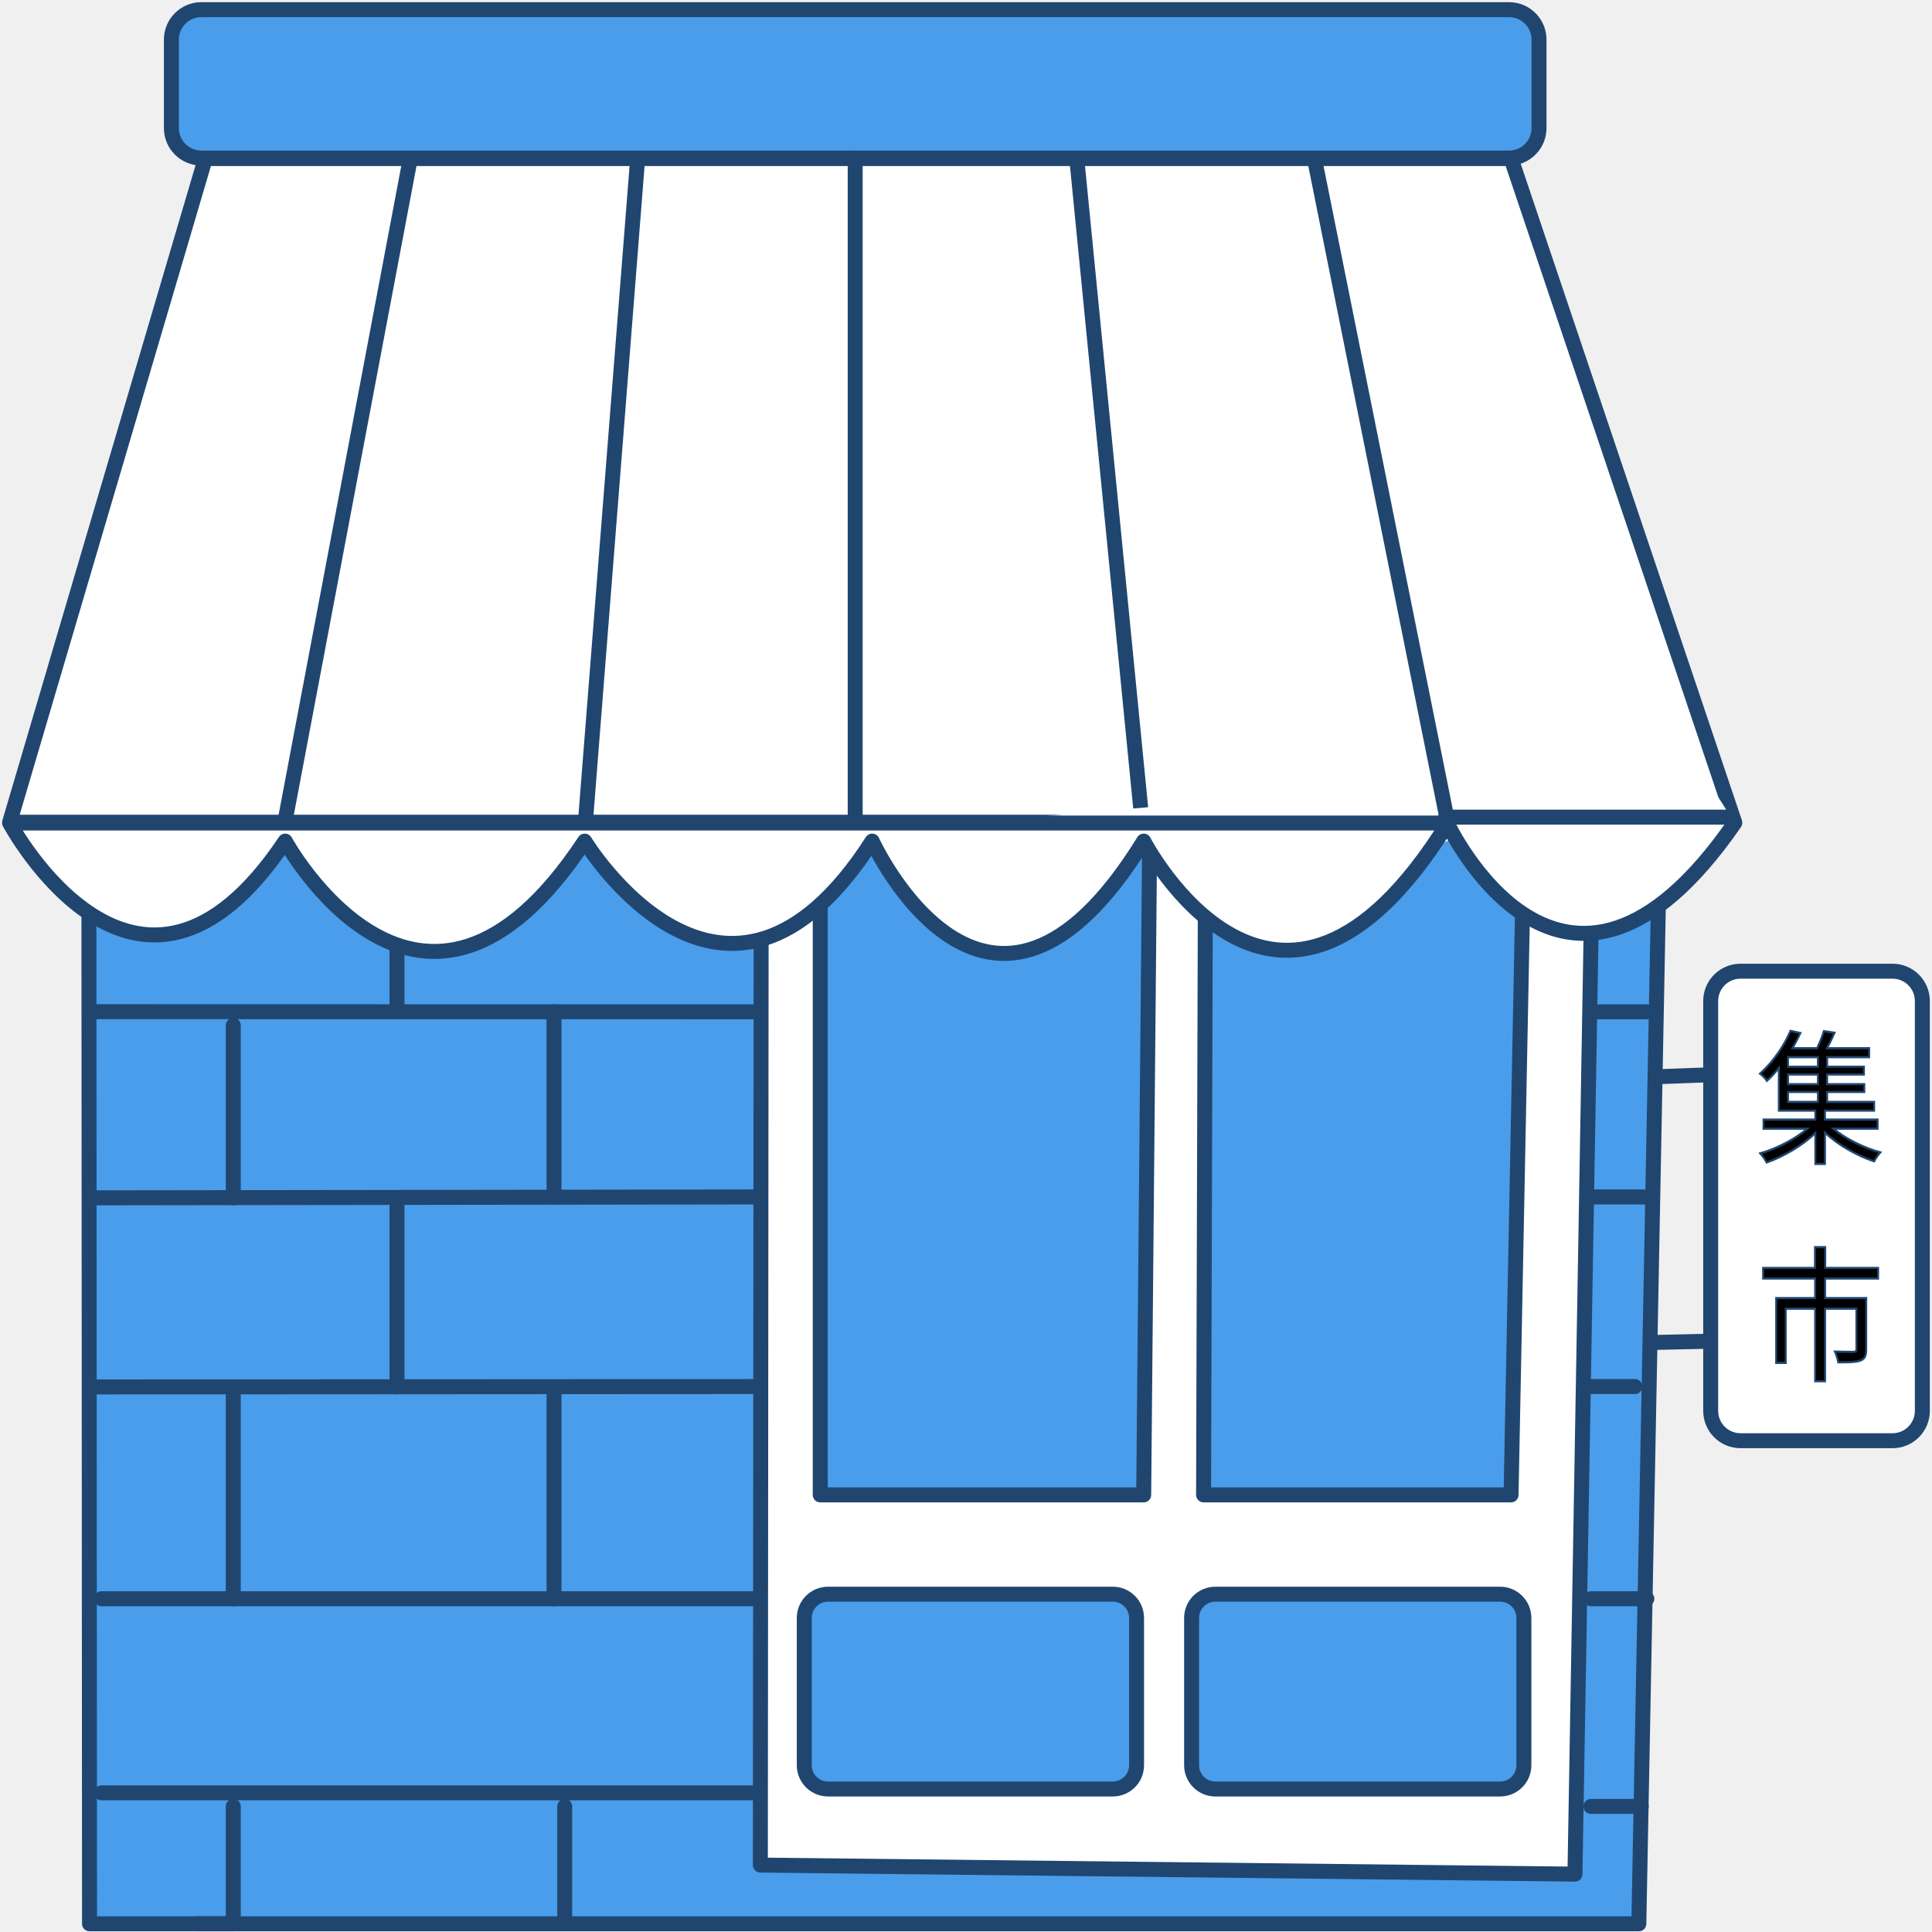
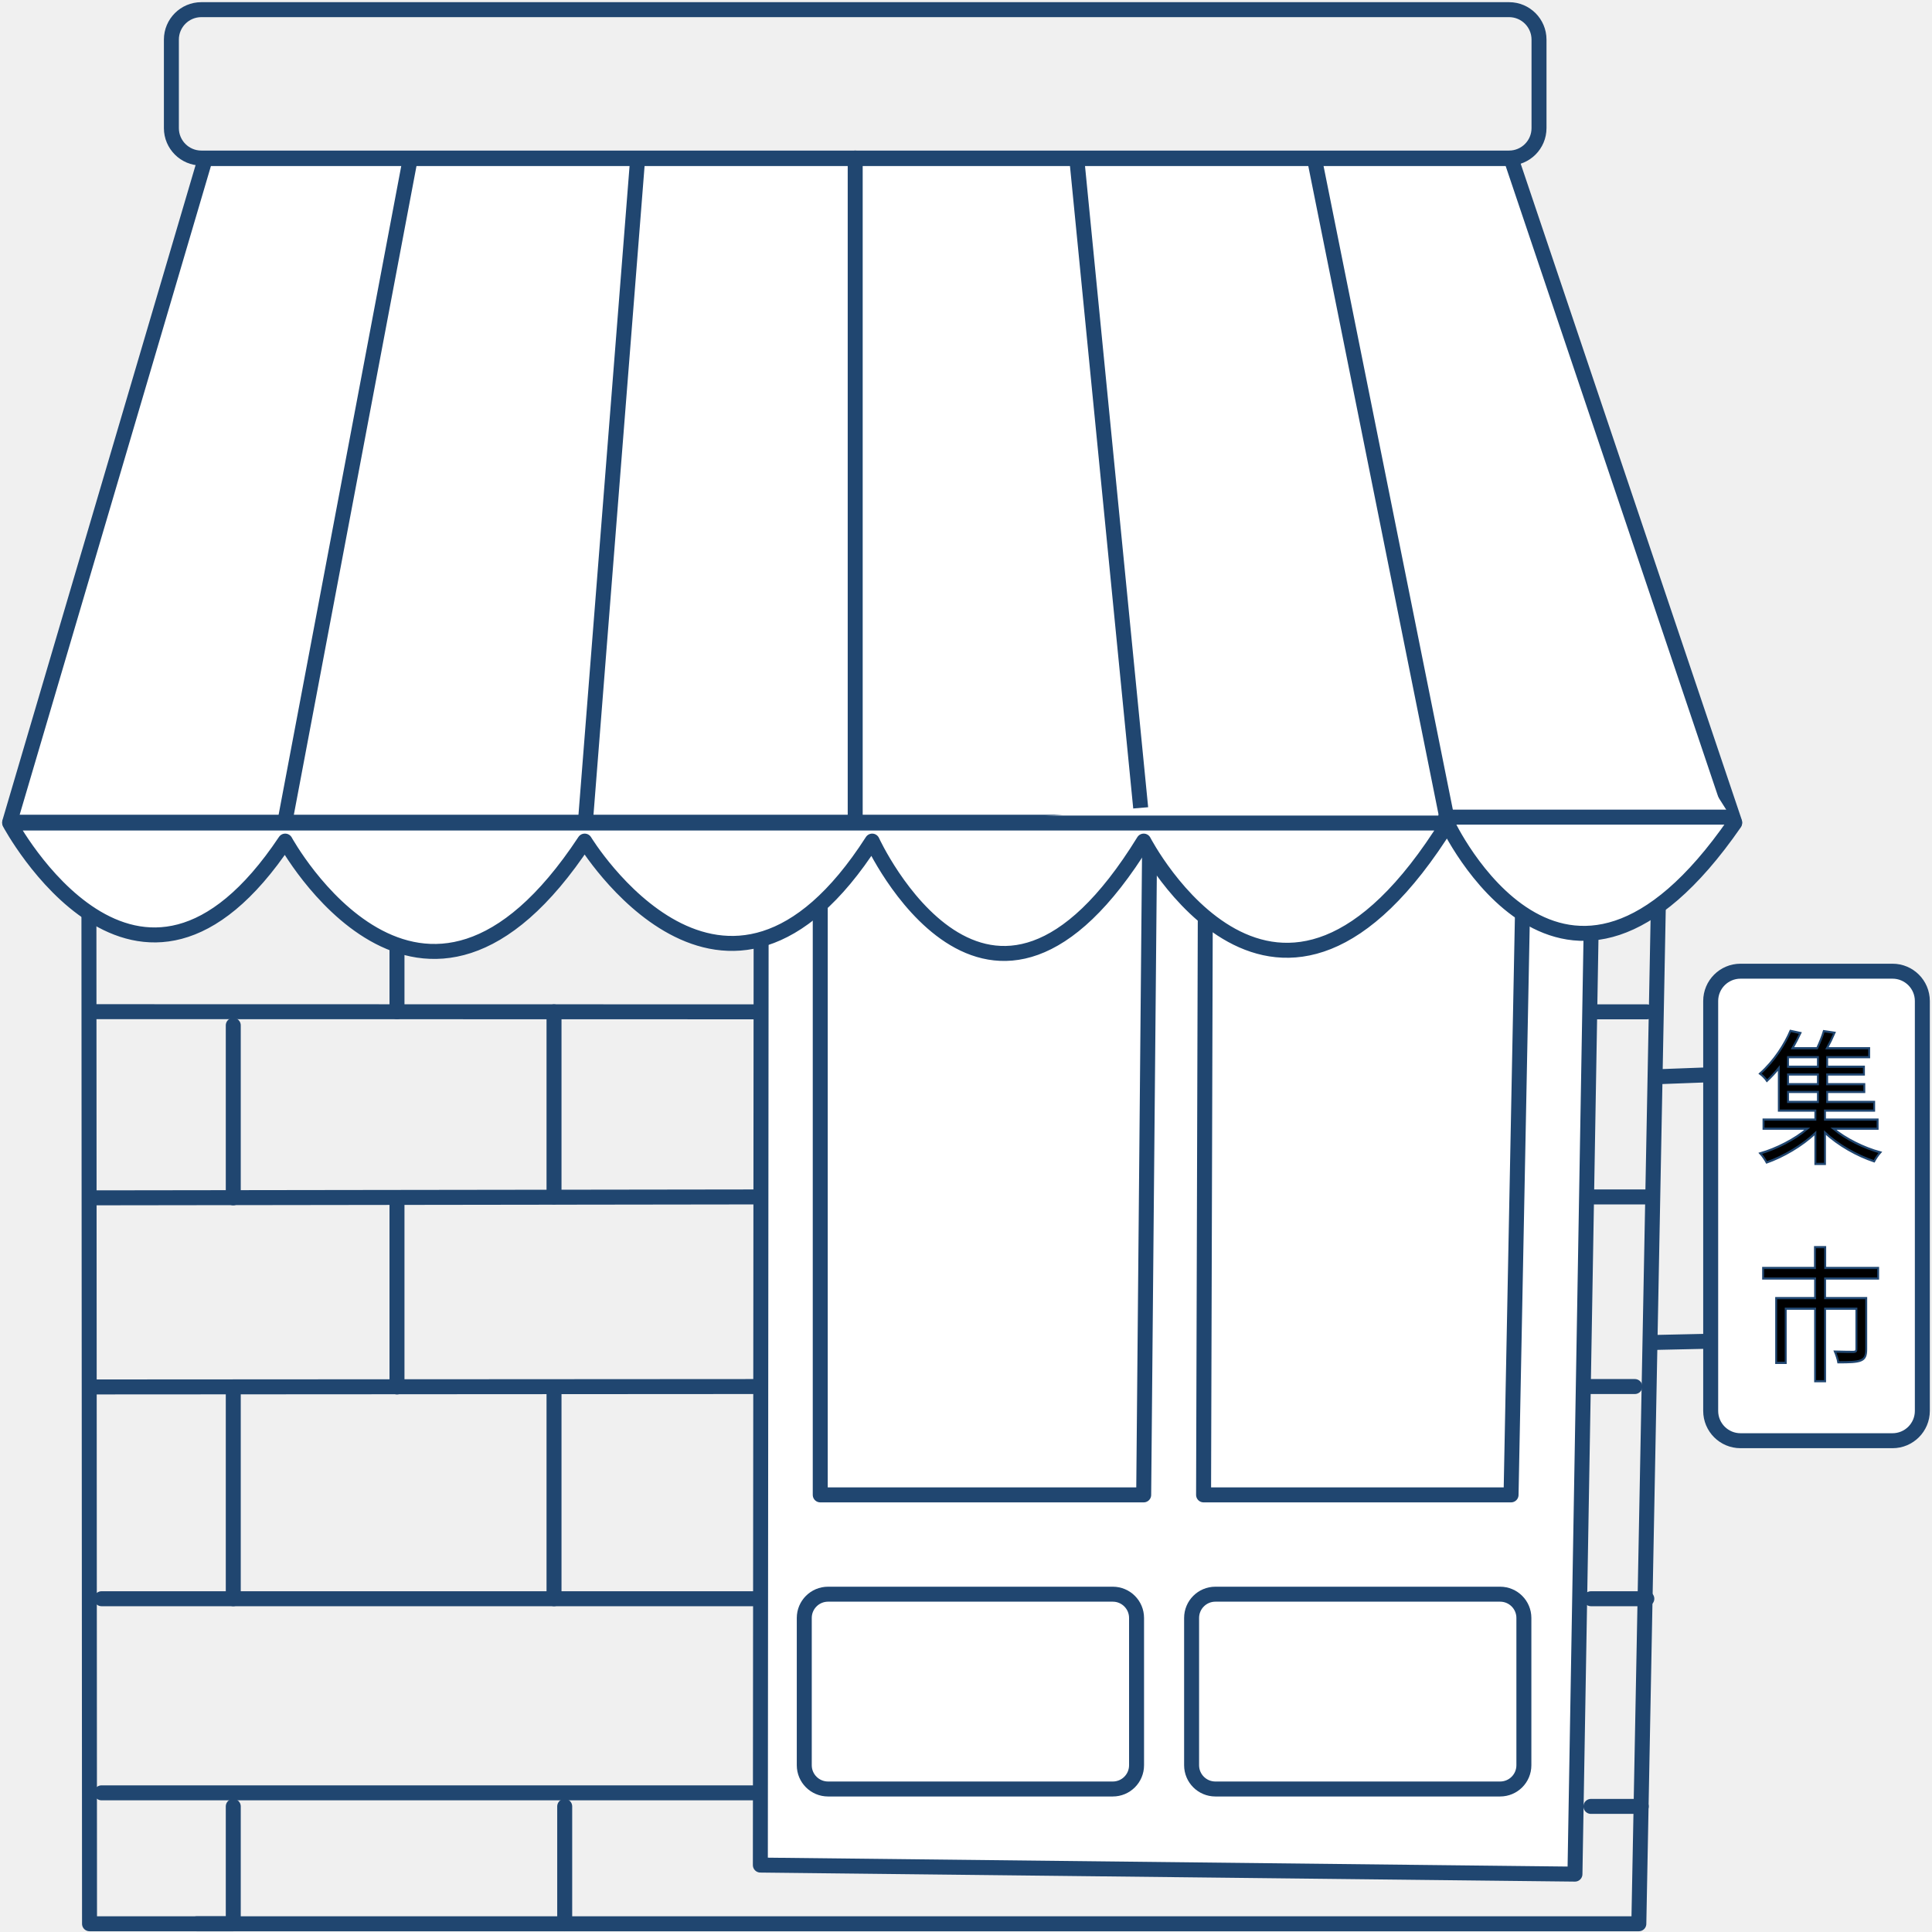
<svg xmlns="http://www.w3.org/2000/svg" version="1.1" id="图层_1" x="0px" y="0px" viewBox="0 0 1000 1000" style="enable-background:new 0 0 1000 1000;" xml:space="preserve">
  <style type="text/css">
- 	.st0{fill:#4A9DEA;stroke:#204670;stroke-width:7.75;stroke-linecap:round;stroke-linejoin:round;stroke-miterlimit:10;}
+ 	.st0{fill:none;stroke:#204670;stroke-width:7.75;stroke-linecap:round;stroke-linejoin:round;stroke-miterlimit:10;}
	.st1{fill:#FFFFFF;stroke:#204670;stroke-width:7.75;stroke-linecap:round;stroke-linejoin:round;stroke-miterlimit:10;}
- 	.st2{fill:none;stroke:#204670;stroke-width:7.75;stroke-linecap:round;stroke-linejoin:round;stroke-miterlimit:10;}
- 	.st3{writing-mode:tb;}
- 	.st4{stroke:#204670;stroke-miterlimit:10;}
- 	.st5{font-family:'KaiTi';}
- 	.st6{font-size:66.138px;glyph-orientation-vertical:0;}
- 	.st7{font-size:66.138px;glyph-orientation-vertical:1;}
+ 	.st2{writing-mode:tb;}
+ 	.st3{stroke:#204670;stroke-miterlimit:10;}
+ 	.st4{font-family:'KaiTi';}
+ 	.st5{font-size:66.138px;glyph-orientation-vertical:0;}
+ 	.st6{font-size:66.138px;glyph-orientation-vertical:1;}
</style>
+   <polyline class="st0" points="46,426 46.34,995.74 848.26,995.74 859,435 " />
+   <path class="st0" d="M781.09,81.81H104.21c-8.56,0-15.5-6.94-15.5-15.5V20.5c0-8.56,6.94-15.5,15.5-15.5h676.88  c8.56,0,15.5,6.94,15.5,15.5v45.81C796.59,74.87,789.65,81.81,781.09,81.81z" />
+   <polygon class="st1" points="897.86,425.58 5,425.58 106.27,82.08 782.12,82.08 " />
+   <line class="st0" x1="212.36" y1="82.08" x2="147.42" y2="425.58" />
+   <line class="st0" x1="330.05" y1="82.08" x2="303" y2="425.58" />
+   <line class="st0" x1="442.65" y1="81.81" x2="442.65" y2="425.58" />
+   <line class="st0" x1="591.15" y1="425.58" x2="557.33" y2="82.08" />
+   <line class="st0" x1="46.34" y1="523.64" x2="393.56" y2="523.72" />
+   <line class="st0" x1="205.48" y1="488.67" x2="205.48" y2="523.64" />
+   <line class="st0" x1="46.34" y1="620" x2="393.56" y2="619.53" />
+   <line class="st0" x1="120.74" y1="530.73" x2="120.74" y2="620" />
+   <line class="st0" x1="286.76" y1="523.72" x2="286.76" y2="619.53" />
+   <line class="st0" x1="46.34" y1="717.88" x2="393.56" y2="717.67" />
+   <line class="st0" x1="52.54" y1="827.5" x2="393.56" y2="827.5" />
+   <line class="st0" x1="52.54" y1="927.97" x2="393.56" y2="927.97" />
+   <line class="st0" x1="292.29" y1="934.99" x2="292.29" y2="995.74" />
+   <path class="st0" d="M120.74,934.99v60.75c0,0-38.44,0-5.79,0" />
+   <line class="st0" x1="205.48" y1="620" x2="205.48" y2="717.88" />
+   <line class="st0" x1="120.74" y1="717.88" x2="120.74" y2="827.5" />
+   <line class="st0" x1="286.76" y1="717.88" x2="286.76" y2="827.5" />
+   <line class="st0" x1="823.46" y1="523.72" x2="852.39" y2="523.72" />
+   <line class="st0" x1="823.46" y1="619.53" x2="852.39" y2="619.53" />
+   <line class="st0" x1="823.46" y1="717.67" x2="846.19" y2="717.67" />
+   <line class="st0" x1="823.46" y1="827.5" x2="852.39" y2="827.5" />
+   <line class="st0" x1="823.46" y1="934.99" x2="849.51" y2="934.99" />
+   <polyline class="st1" points="394,435 393.56,965.36 815.19,970.04 825,398 " />
+   <polyline class="st0" points="424.56,427.96 424.56,773.75 591.97,773.75 595,441 " />
+   <polyline class="st0" points="623.85,474.32 622.97,773.75 782.12,773.75 789,423 " />
+   <path class="st0" d="M575.98,925.98H428.59c-6.79,0-12.3-5.51-12.3-12.3v-76.23c0-6.79,5.51-12.3,12.3-12.3h147.39  c6.79,0,12.3,5.51,12.3,12.3v76.23C588.28,920.48,582.78,925.98,575.98,925.98z" />
+   <path class="st0" d="M776.46,925.98H629.07c-6.79,0-12.3-5.51-12.3-12.3v-76.23c0-6.79,5.51-12.3,12.3-12.3h147.39  c6.79,0,12.3,5.51,12.3,12.3v76.23C788.76,920.48,783.26,925.98,776.46,925.98z" />
+   <line class="st0" x1="858.59" y1="557.29" x2="881.33" y2="556.44" />
+   <line class="st0" x1="854.45" y1="694.89" x2="881.33" y2="694.3" />
+   <path class="st1" d="M979.57,745.71h-78.69c-8.52,0-15.43-6.91-15.43-15.43V518.12c0-8.52,6.91-15.43,15.43-15.43h78.69  c8.52,0,15.43,6.91,15.43,15.43v212.16C995,738.8,988.09,745.71,979.57,745.71z" />
+   <text transform="matrix(1 0 0 1.1306 942.2793 530.7354)" class="st2">
+     <tspan x="0" y="0" class="st3 st4 st5">集</tspan>
+     <tspan x="0" y="66.14" class="st3 st4 st6"> </tspan>
+     <tspan x="0" y="99.21" class="st3 st4 st5">市</tspan>
+   </text>
  <g>
-     <polyline class="st0" points="46,426 46.34,995.74 848.26,995.74 859,435  " />
-     <path class="st0" d="M781.09,81.81H104.21c-8.56,0-15.5-6.94-15.5-15.5V20.5c0-8.56,6.94-15.5,15.5-15.5h676.88   c8.56,0,15.5,6.94,15.5,15.5v45.81C796.59,74.87,789.65,81.81,781.09,81.81z" />
-     <polygon class="st1" points="897.86,425.58 5,425.58 106.27,82.08 782.12,82.08  " />
-     <line class="st2" x1="212.36" y1="82.08" x2="147.42" y2="425.58" />
-     <line class="st2" x1="330.05" y1="82.08" x2="303" y2="425.58" />
-     <line class="st2" x1="442.65" y1="81.81" x2="442.65" y2="425.58" />
-     <line class="st2" x1="591.15" y1="425.58" x2="557.33" y2="82.08" />
-     <line class="st2" x1="46.34" y1="523.64" x2="393.56" y2="523.72" />
-     <line class="st2" x1="205.48" y1="488.67" x2="205.48" y2="523.64" />
-     <line class="st2" x1="46.34" y1="620" x2="393.56" y2="619.53" />
-     <line class="st2" x1="120.74" y1="530.73" x2="120.74" y2="620" />
-     <line class="st2" x1="286.76" y1="523.72" x2="286.76" y2="619.53" />
-     <line class="st2" x1="46.34" y1="717.88" x2="393.56" y2="717.67" />
-     <line class="st2" x1="52.54" y1="827.5" x2="393.56" y2="827.5" />
-     <line class="st2" x1="52.54" y1="927.97" x2="393.56" y2="927.97" />
-     <line class="st2" x1="292.29" y1="934.99" x2="292.29" y2="995.74" />
-     <path class="st2" d="M120.74,934.99v60.75c0,0-38.44,0-5.79,0" />
-     <line class="st2" x1="205.48" y1="620" x2="205.48" y2="717.88" />
-     <line class="st2" x1="120.74" y1="717.88" x2="120.74" y2="827.5" />
-     <line class="st2" x1="286.76" y1="717.88" x2="286.76" y2="827.5" />
-     <line class="st2" x1="823.46" y1="523.72" x2="852.39" y2="523.72" />
-     <line class="st2" x1="823.46" y1="619.53" x2="852.39" y2="619.53" />
-     <line class="st2" x1="823.46" y1="717.67" x2="846.19" y2="717.67" />
-     <line class="st2" x1="823.46" y1="827.5" x2="852.39" y2="827.5" />
-     <line class="st2" x1="823.46" y1="934.99" x2="849.51" y2="934.99" />
-     <polyline class="st1" points="394,435 393.56,965.36 815.19,970.04 825,398  " />
-     <polyline class="st0" points="424.56,427.96 424.56,773.75 591.97,773.75 595,441  " />
-     <polyline class="st0" points="623.85,474.32 622.97,773.75 782.12,773.75 789,423  " />
-     <path class="st0" d="M575.98,925.98H428.59c-6.79,0-12.3-5.51-12.3-12.3v-76.23c0-6.79,5.51-12.3,12.3-12.3h147.39   c6.79,0,12.3,5.51,12.3,12.3v76.23C588.28,920.48,582.78,925.98,575.98,925.98z" />
-     <path class="st0" d="M776.46,925.98H629.07c-6.79,0-12.3-5.51-12.3-12.3v-76.23c0-6.79,5.51-12.3,12.3-12.3h147.39   c6.79,0,12.3,5.51,12.3,12.3v76.23C788.76,920.48,783.26,925.98,776.46,925.98z" />
-     <line class="st2" x1="858.59" y1="557.29" x2="881.33" y2="556.44" />
-     <line class="st2" x1="854.45" y1="694.89" x2="881.33" y2="694.3" />
-     <path class="st1" d="M979.57,745.71h-78.69c-8.52,0-15.43-6.91-15.43-15.43V518.12c0-8.52,6.91-15.43,15.43-15.43h78.69   c8.52,0,15.43,6.91,15.43,15.43v212.16C995,738.8,988.09,745.71,979.57,745.71z" />
-     <text transform="matrix(1 0 0 1.1306 942.2793 530.7354)" class="st3">
-       <tspan x="0" y="0" class="st4 st5 st6">集</tspan>
-       <tspan x="0" y="66.14" class="st4 st5 st7"> </tspan>
-       <tspan x="0" y="99.21" class="st4 st5 st6">市</tspan>
-     </text>
    <g>
-       <g>
-         <path class="st1" d="M680.43,82.5L749.43,426c-88.5,142.54-157.45,9.35-157.45,9.35c-80.61,130.86-140.54,0-140.54,0     c-76.47,119.17-148.81,0-148.81,0c-84.74,128.52-155.01,0-155.01,0C71.14,549.85,5,426,5,426h744.05c0,0,59.94,128.52,148.81,0" />
-       </g>
-       <line class="st1" x1="748.29" y1="422.95" x2="895.96" y2="422.95" />
+       <path class="st1" d="M680.43,82.5L749.43,426c-88.5,142.54-157.45,9.35-157.45,9.35c-80.61,130.86-140.54,0-140.54,0    c-76.47,119.17-148.81,0-148.81,0c-84.74,128.52-155.01,0-155.01,0C71.14,549.85,5,426,5,426h744.05c0,0,59.94,128.52,148.81,0" />
    </g>
+     <line class="st1" x1="748.29" y1="422.95" x2="895.96" y2="422.95" />
  </g>
</svg>
